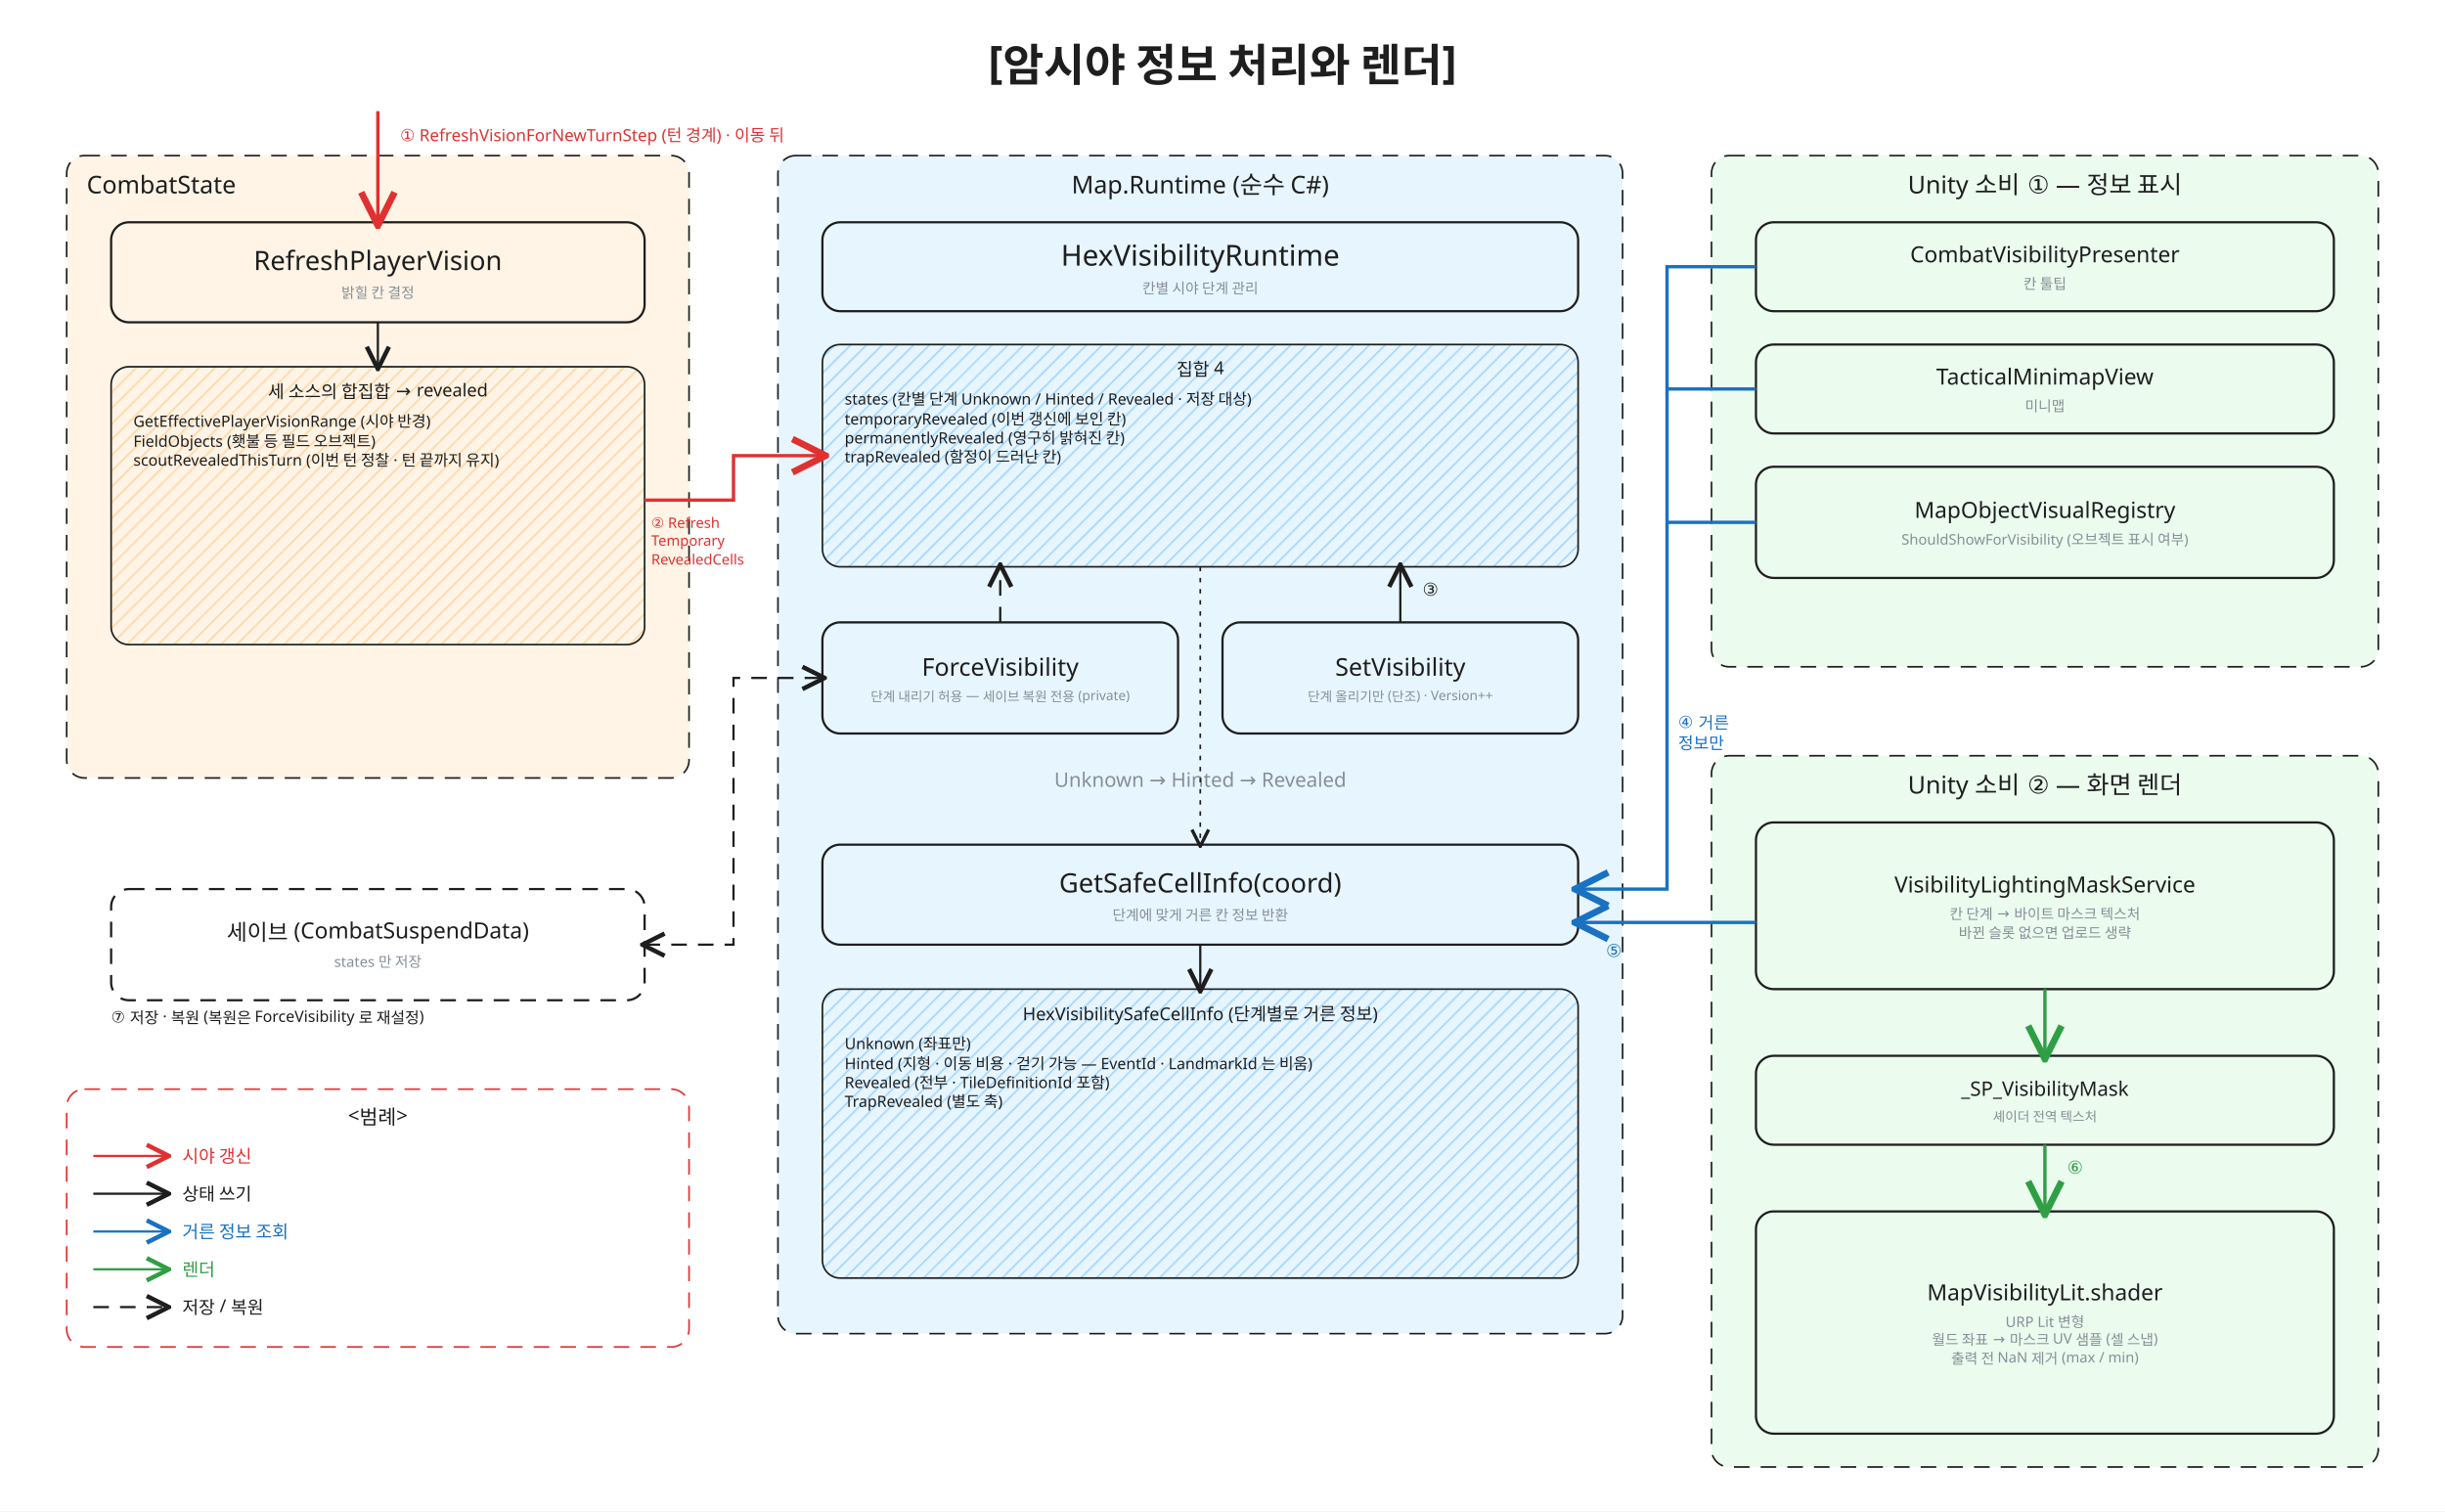
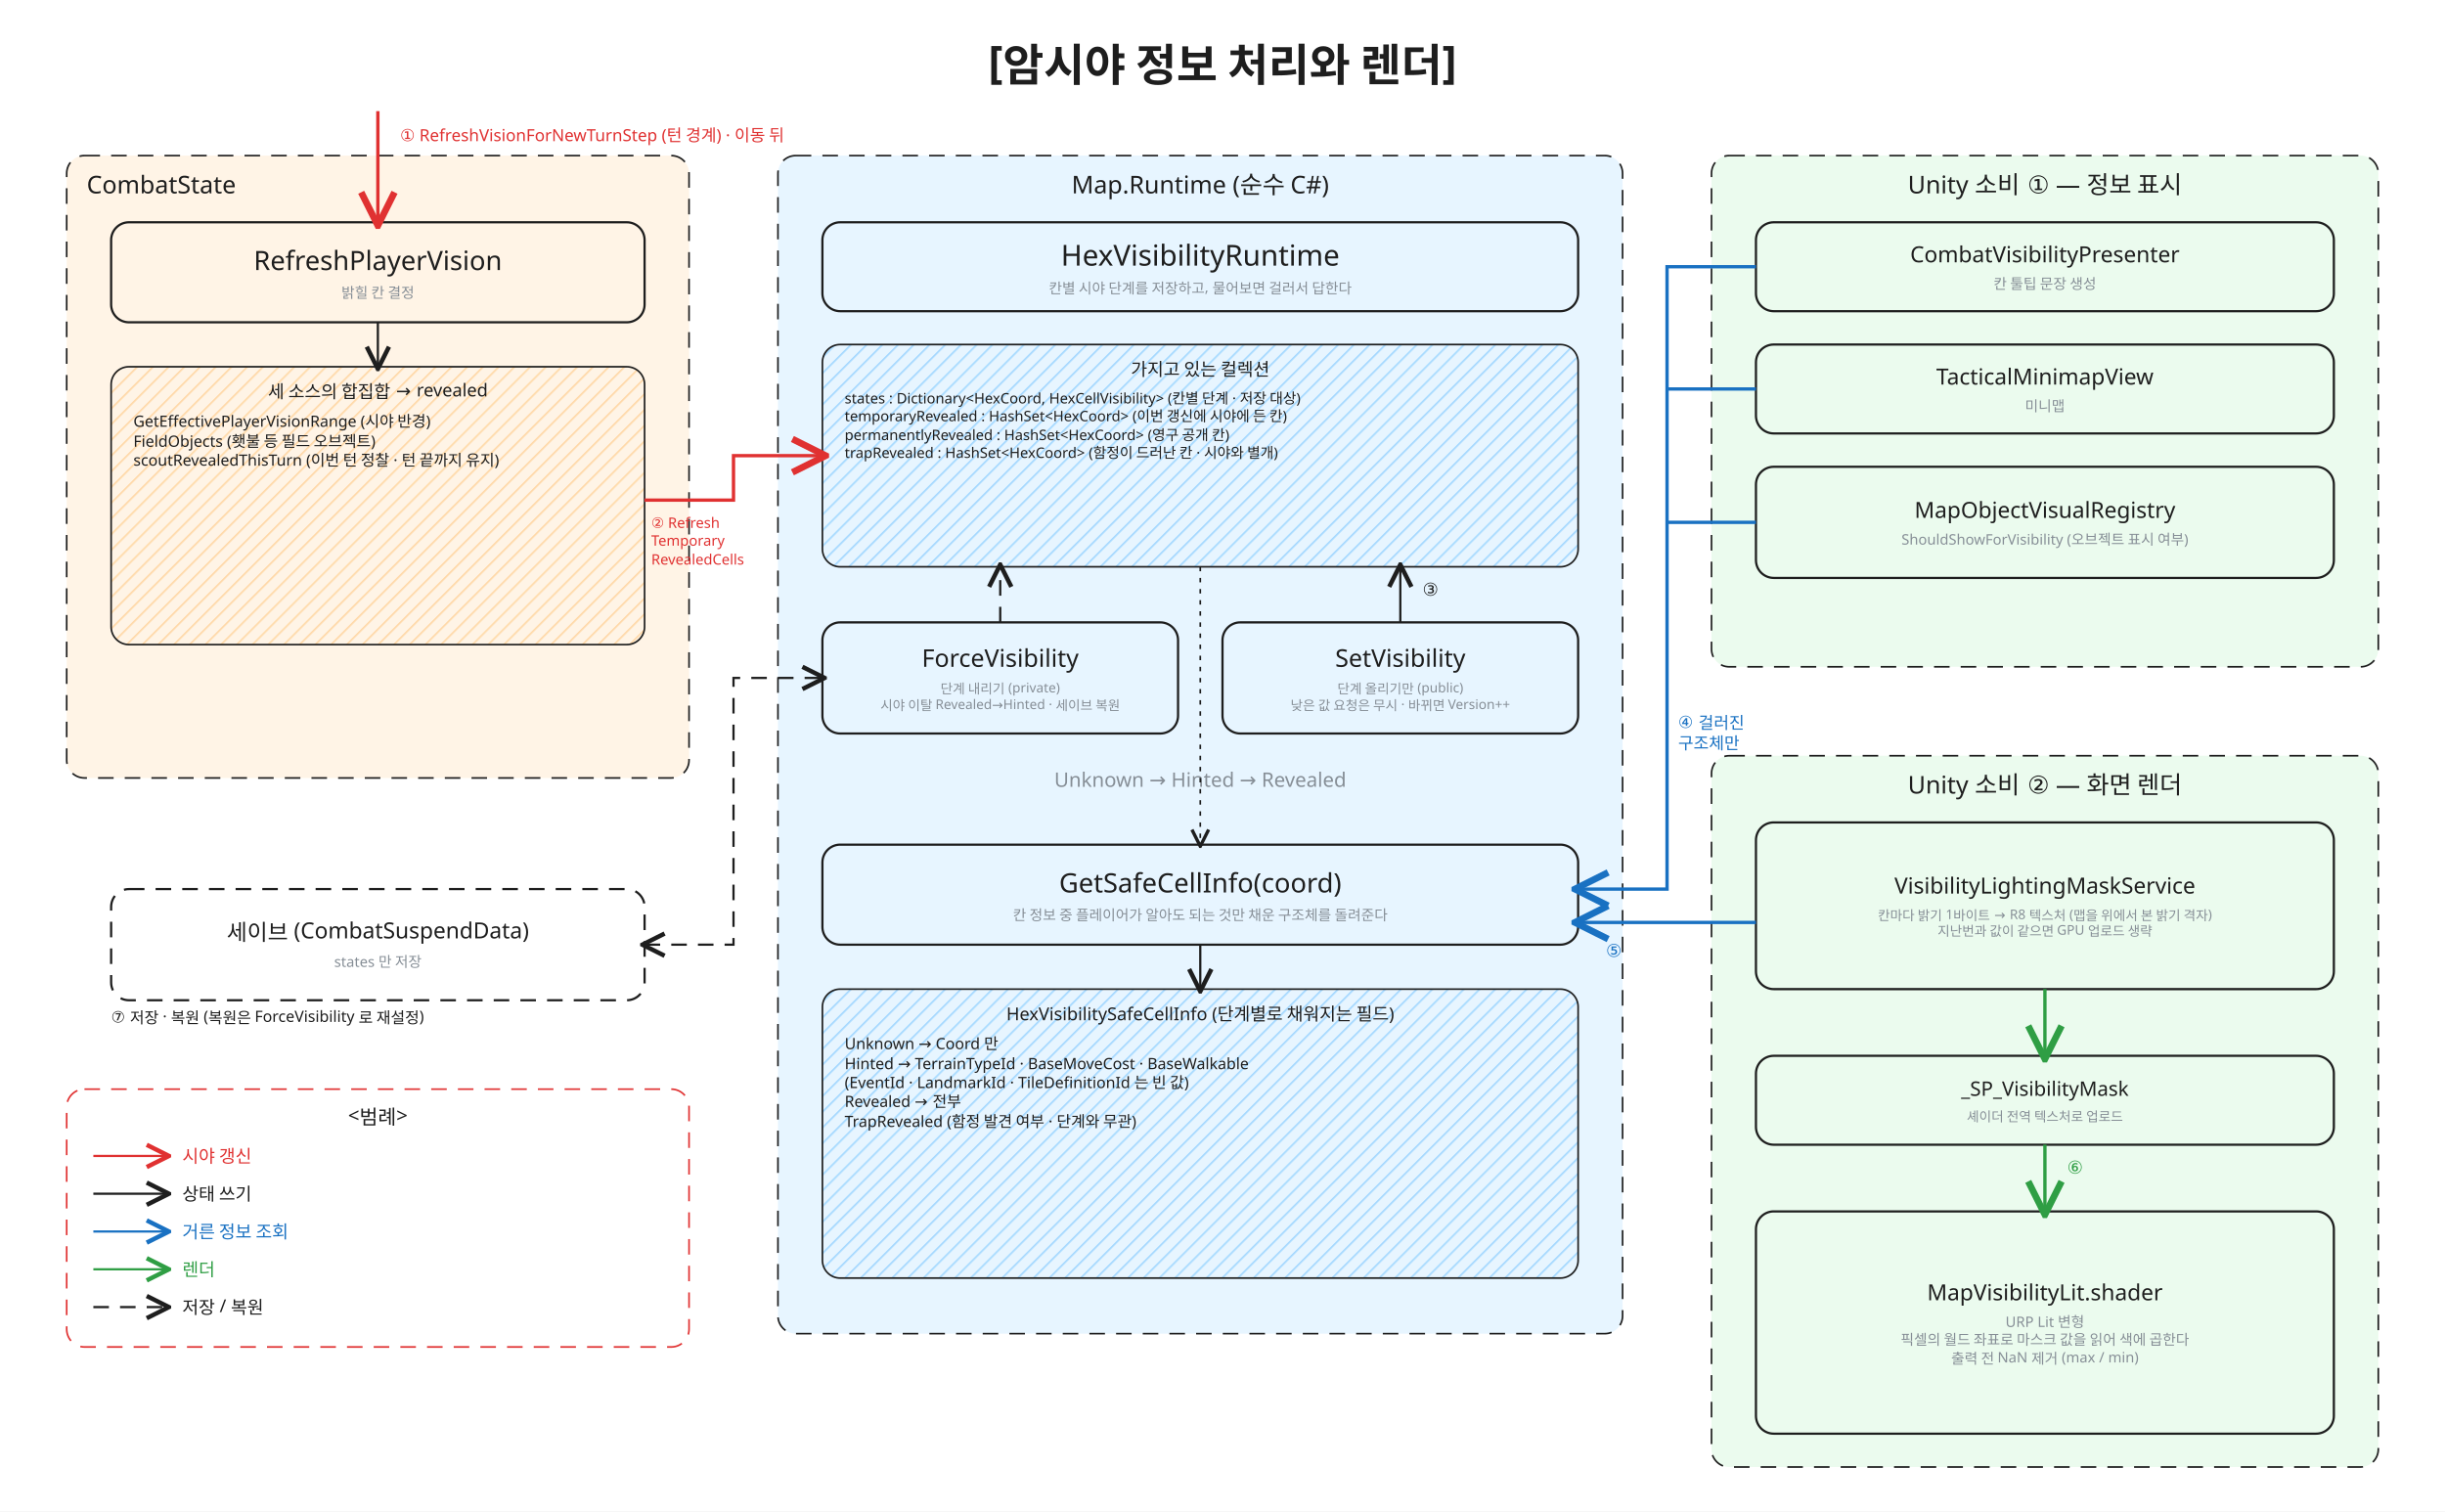
<svg xmlns="http://www.w3.org/2000/svg" width="2200" height="1360" viewBox="0 0 2200 1360">
  <defs>
    <pattern id="hffd8a8" patternUnits="userSpaceOnUse" width="10" height="10" patternTransform="rotate(45)">
      <line x1="0" y1="0" x2="0" y2="10" stroke="#ffd8a8" stroke-width="3" />
    </pattern>
    <pattern id="ha5d8ff" patternUnits="userSpaceOnUse" width="10" height="10" patternTransform="rotate(45)">
      <line x1="0" y1="0" x2="0" y2="10" stroke="#a5d8ff" stroke-width="3" />
    </pattern>
    <marker id="ah1e1e1e" markerWidth="12" markerHeight="12" refX="10" refY="6" orient="auto">
      <path d="M1,1 L11,6 L1,11" fill="none" stroke="#1e1e1e" stroke-width="2" />
    </marker>
    <marker id="as1e1e1e" markerWidth="12" markerHeight="12" refX="2" refY="6" orient="auto">
      <path d="M11,1 L1,6 L11,11" fill="none" stroke="#1e1e1e" stroke-width="2" />
    </marker>
    <marker id="ahe03131" markerWidth="12" markerHeight="12" refX="10" refY="6" orient="auto">
      <path d="M1,1 L11,6 L1,11" fill="none" stroke="#e03131" stroke-width="2" />
    </marker>
    <marker id="ase03131" markerWidth="12" markerHeight="12" refX="2" refY="6" orient="auto">
      <path d="M11,1 L1,6 L11,11" fill="none" stroke="#e03131" stroke-width="2" />
    </marker>
    <marker id="ah1971c2" markerWidth="12" markerHeight="12" refX="10" refY="6" orient="auto">
      <path d="M1,1 L11,6 L1,11" fill="none" stroke="#1971c2" stroke-width="2" />
    </marker>
    <marker id="as1971c2" markerWidth="12" markerHeight="12" refX="2" refY="6" orient="auto">
      <path d="M11,1 L1,6 L11,11" fill="none" stroke="#1971c2" stroke-width="2" />
    </marker>
    <marker id="ah2f9e44" markerWidth="12" markerHeight="12" refX="10" refY="6" orient="auto">
      <path d="M1,1 L11,6 L1,11" fill="none" stroke="#2f9e44" stroke-width="2" />
    </marker>
    <marker id="as2f9e44" markerWidth="12" markerHeight="12" refX="2" refY="6" orient="auto">
      <path d="M11,1 L1,6 L11,11" fill="none" stroke="#2f9e44" stroke-width="2" />
    </marker>
  </defs>
  <rect width="100%" height="100%" fill="#ffffff" />
  <text x="1100" y="70" font-size="40" fill="#1e1e1e" text-anchor="middle" font-family="Virgil, 'Segoe Print', 'Comic Sans MS', 'Apple SD Gothic Neo', 'Noto Sans KR', sans-serif" font-weight="bold">[암시야 정보 처리와 렌더]</text>
  <rect x="60" y="140" width="560" height="560" rx="16" fill="#fff4e6" stroke="#1e1e1e" stroke-width="1.5" stroke-dasharray="14,10" />
  <text x="78" y="174" font-size="22" fill="#1e1e1e" text-anchor="start" font-family="Virgil, 'Segoe Print', 'Comic Sans MS', 'Apple SD Gothic Neo', 'Noto Sans KR', sans-serif" font-weight="normal">CombatState</text>
  <rect x="100" y="200" width="480" height="90" rx="16" fill="none" stroke="#1e1e1e" stroke-width="2" />
  <text x="340" y="243" font-size="24" fill="#1e1e1e" text-anchor="middle" font-family="Virgil, 'Segoe Print', 'Comic Sans MS', 'Apple SD Gothic Neo', 'Noto Sans KR', sans-serif" font-weight="normal">RefreshPlayerVision</text>
  <text x="340" y="268" font-size="13" fill="#868e96" text-anchor="middle" font-family="Virgil, 'Segoe Print', 'Comic Sans MS', 'Apple SD Gothic Neo', 'Noto Sans KR', sans-serif" font-weight="normal">밝힐 칸 결정</text>
  <rect x="100" y="330" width="480" height="250" rx="16" fill="url(#hffd8a8)" stroke="#1e1e1e" stroke-width="1.5" />
  <text x="340" y="358" font-size="16" fill="#1e1e1e" text-anchor="middle" font-family="Virgil, 'Segoe Print', 'Comic Sans MS', 'Apple SD Gothic Neo', 'Noto Sans KR', sans-serif" font-weight="normal">세 소스의 합집합 → revealed</text>
  <text x="120" y="384" font-size="14" fill="#1e1e1e" text-anchor="start" font-family="Virgil, 'Segoe Print', 'Comic Sans MS', 'Apple SD Gothic Neo', 'Noto Sans KR', sans-serif" font-weight="normal">GetEffectivePlayerVisionRange  (시야 반경)</text>
  <text x="120" y="402" font-size="14" fill="#1e1e1e" text-anchor="start" font-family="Virgil, 'Segoe Print', 'Comic Sans MS', 'Apple SD Gothic Neo', 'Noto Sans KR', sans-serif" font-weight="normal">FieldObjects  (횃불 등 필드 오브젝트)</text>
  <text x="120" y="419" font-size="14" fill="#1e1e1e" text-anchor="start" font-family="Virgil, 'Segoe Print', 'Comic Sans MS', 'Apple SD Gothic Neo', 'Noto Sans KR', sans-serif" font-weight="normal">scoutRevealedThisTurn  (이번 턴 정찰 · 턴 끝까지 유지)</text>
  <polyline points="340,290 340,330" fill="none" stroke="#1e1e1e" stroke-width="2" marker-end="url(#ah1e1e1e)" />
  <polyline points="340,100 340,200" fill="none" stroke="#e03131" stroke-width="3" marker-end="url(#ahe03131)" />
  <text x="360" y="127" font-size="15" fill="#e03131" text-anchor="start" font-family="Virgil, 'Segoe Print', 'Comic Sans MS', 'Apple SD Gothic Neo', 'Noto Sans KR', sans-serif" font-weight="normal">① RefreshVisionForNewTurnStep (턴 경계) · 이동 뒤</text>
  <rect x="700" y="140" width="760" height="1060" rx="16" fill="#e7f5ff" stroke="#1e1e1e" stroke-width="1.5" stroke-dasharray="14,10" />
  <text x="1080" y="174" font-size="22" fill="#1e1e1e" text-anchor="middle" font-family="Virgil, 'Segoe Print', 'Comic Sans MS', 'Apple SD Gothic Neo', 'Noto Sans KR', sans-serif" font-weight="normal">Map.Runtime (순수 C#)</text>
  <rect x="740" y="200" width="680" height="80" rx="16" fill="none" stroke="#1e1e1e" stroke-width="2" />
  <text x="1080" y="239" font-size="26" fill="#1e1e1e" text-anchor="middle" font-family="Virgil, 'Segoe Print', 'Comic Sans MS', 'Apple SD Gothic Neo', 'Noto Sans KR', sans-serif" font-weight="normal">HexVisibilityRuntime</text>
-   <text x="1080" y="264" font-size="13" fill="#868e96" text-anchor="middle" font-family="Virgil, 'Segoe Print', 'Comic Sans MS', 'Apple SD Gothic Neo', 'Noto Sans KR', sans-serif" font-weight="normal">칸별 시야 단계 관리</text>
+   <text x="1080" y="264" font-size="13" fill="#868e96" text-anchor="middle" font-family="Virgil, 'Segoe Print', 'Comic Sans MS', 'Apple SD Gothic Neo', 'Noto Sans KR', sans-serif" font-weight="normal">칸별 시야 단계를 저장하고, 물어보면 걸러서 답한다</text>
  <rect x="740" y="310" width="680" height="200" rx="16" fill="url(#ha5d8ff)" stroke="#1e1e1e" stroke-width="1.5" />
-   <text x="1080" y="338" font-size="16" fill="#1e1e1e" text-anchor="middle" font-family="Virgil, 'Segoe Print', 'Comic Sans MS', 'Apple SD Gothic Neo', 'Noto Sans KR', sans-serif" font-weight="normal">집합 4</text>
-   <text x="760" y="364" font-size="14" fill="#1e1e1e" text-anchor="start" font-family="Virgil, 'Segoe Print', 'Comic Sans MS', 'Apple SD Gothic Neo', 'Noto Sans KR', sans-serif" font-weight="normal">states  (칸별 단계 Unknown / Hinted / Revealed · 저장 대상)</text>
-   <text x="760" y="382" font-size="14" fill="#1e1e1e" text-anchor="start" font-family="Virgil, 'Segoe Print', 'Comic Sans MS', 'Apple SD Gothic Neo', 'Noto Sans KR', sans-serif" font-weight="normal">temporaryRevealed  (이번 갱신에 보인 칸)</text>
-   <text x="760" y="399" font-size="14" fill="#1e1e1e" text-anchor="start" font-family="Virgil, 'Segoe Print', 'Comic Sans MS', 'Apple SD Gothic Neo', 'Noto Sans KR', sans-serif" font-weight="normal">permanentlyRevealed  (영구히 밝혀진 칸)</text>
-   <text x="760" y="416" font-size="14" fill="#1e1e1e" text-anchor="start" font-family="Virgil, 'Segoe Print', 'Comic Sans MS', 'Apple SD Gothic Neo', 'Noto Sans KR', sans-serif" font-weight="normal">trapRevealed  (함정이 드러난 칸)</text>
+   <text x="1080" y="338" font-size="16" fill="#1e1e1e" text-anchor="middle" font-family="Virgil, 'Segoe Print', 'Comic Sans MS', 'Apple SD Gothic Neo', 'Noto Sans KR', sans-serif" font-weight="normal">가지고 있는 컬렉션</text>
+   <text x="760" y="363" font-size="13" fill="#1e1e1e" text-anchor="start" font-family="Virgil, 'Segoe Print', 'Comic Sans MS', 'Apple SD Gothic Neo', 'Noto Sans KR', sans-serif" font-weight="normal">states : Dictionary&lt;HexCoord, HexCellVisibility&gt;  (칸별 단계 · 저장 대상)</text>
+   <text x="760" y="379" font-size="13" fill="#1e1e1e" text-anchor="start" font-family="Virgil, 'Segoe Print', 'Comic Sans MS', 'Apple SD Gothic Neo', 'Noto Sans KR', sans-serif" font-weight="normal">temporaryRevealed : HashSet&lt;HexCoord&gt;  (이번 갱신에 시야에 든 칸)</text>
+   <text x="760" y="396" font-size="13" fill="#1e1e1e" text-anchor="start" font-family="Virgil, 'Segoe Print', 'Comic Sans MS', 'Apple SD Gothic Neo', 'Noto Sans KR', sans-serif" font-weight="normal">permanentlyRevealed : HashSet&lt;HexCoord&gt;  (영구 공개 칸)</text>
+   <text x="760" y="412" font-size="13" fill="#1e1e1e" text-anchor="start" font-family="Virgil, 'Segoe Print', 'Comic Sans MS', 'Apple SD Gothic Neo', 'Noto Sans KR', sans-serif" font-weight="normal">trapRevealed : HashSet&lt;HexCoord&gt;  (함정이 드러난 칸 · 시야와 별개)</text>
  <rect x="740" y="560" width="320" height="100" rx="16" fill="none" stroke="#1e1e1e" stroke-width="2" />
-   <text x="900" y="608" font-size="22" fill="#1e1e1e" text-anchor="middle" font-family="Virgil, 'Segoe Print', 'Comic Sans MS', 'Apple SD Gothic Neo', 'Noto Sans KR', sans-serif" font-weight="normal">ForceVisibility</text>
-   <text x="900" y="631" font-size="12" fill="#868e96" text-anchor="middle" font-family="Virgil, 'Segoe Print', 'Comic Sans MS', 'Apple SD Gothic Neo', 'Noto Sans KR', sans-serif" font-weight="normal">단계 내리기 허용 — 세이브 복원 전용 (private)</text>
+   <text x="900" y="600" font-size="22" fill="#1e1e1e" text-anchor="middle" font-family="Virgil, 'Segoe Print', 'Comic Sans MS', 'Apple SD Gothic Neo', 'Noto Sans KR', sans-serif" font-weight="normal">ForceVisibility</text>
+   <text x="900" y="624" font-size="12" fill="#868e96" text-anchor="middle" font-family="Virgil, 'Segoe Print', 'Comic Sans MS', 'Apple SD Gothic Neo', 'Noto Sans KR', sans-serif" font-weight="normal">단계 내리기 (private)</text>
+   <text x="900" y="639" font-size="12" fill="#868e96" text-anchor="middle" font-family="Virgil, 'Segoe Print', 'Comic Sans MS', 'Apple SD Gothic Neo', 'Noto Sans KR', sans-serif" font-weight="normal">시야 이탈 Revealed→Hinted · 세이브 복원</text>
  <rect x="1100" y="560" width="320" height="100" rx="16" fill="none" stroke="#1e1e1e" stroke-width="2" />
-   <text x="1260" y="608" font-size="22" fill="#1e1e1e" text-anchor="middle" font-family="Virgil, 'Segoe Print', 'Comic Sans MS', 'Apple SD Gothic Neo', 'Noto Sans KR', sans-serif" font-weight="normal">SetVisibility</text>
-   <text x="1260" y="631" font-size="12" fill="#868e96" text-anchor="middle" font-family="Virgil, 'Segoe Print', 'Comic Sans MS', 'Apple SD Gothic Neo', 'Noto Sans KR', sans-serif" font-weight="normal">단계 올리기만 (단조) · Version++</text>
+   <text x="1260" y="600" font-size="22" fill="#1e1e1e" text-anchor="middle" font-family="Virgil, 'Segoe Print', 'Comic Sans MS', 'Apple SD Gothic Neo', 'Noto Sans KR', sans-serif" font-weight="normal">SetVisibility</text>
+   <text x="1260" y="624" font-size="12" fill="#868e96" text-anchor="middle" font-family="Virgil, 'Segoe Print', 'Comic Sans MS', 'Apple SD Gothic Neo', 'Noto Sans KR', sans-serif" font-weight="normal">단계 올리기만 (public)</text>
+   <text x="1260" y="639" font-size="12" fill="#868e96" text-anchor="middle" font-family="Virgil, 'Segoe Print', 'Comic Sans MS', 'Apple SD Gothic Neo', 'Noto Sans KR', sans-serif" font-weight="normal">낮은 값 요청은 무시 · 바뀌면 Version++</text>
  <polyline points="900,560 900,510" fill="none" stroke="#1e1e1e" stroke-width="2" stroke-dasharray="14,10" marker-end="url(#ah1e1e1e)" />
  <polyline points="1260,560 1260,510" fill="none" stroke="#1e1e1e" stroke-width="2" marker-end="url(#ah1e1e1e)" />
  <text x="1280" y="536" font-size="16" fill="#1e1e1e" text-anchor="start" font-family="Virgil, 'Segoe Print', 'Comic Sans MS', 'Apple SD Gothic Neo', 'Noto Sans KR', sans-serif" font-weight="normal">③</text>
  <text x="1080" y="708" font-size="18" fill="#868e96" text-anchor="middle" font-family="Virgil, 'Segoe Print', 'Comic Sans MS', 'Apple SD Gothic Neo', 'Noto Sans KR', sans-serif" font-weight="normal">Unknown  →  Hinted  →  Revealed</text>
  <rect x="740" y="760" width="680" height="90" rx="16" fill="none" stroke="#1e1e1e" stroke-width="2" />
  <text x="1080" y="803" font-size="24" fill="#1e1e1e" text-anchor="middle" font-family="Virgil, 'Segoe Print', 'Comic Sans MS', 'Apple SD Gothic Neo', 'Noto Sans KR', sans-serif" font-weight="normal">GetSafeCellInfo(coord)</text>
-   <text x="1080" y="828" font-size="13" fill="#868e96" text-anchor="middle" font-family="Virgil, 'Segoe Print', 'Comic Sans MS', 'Apple SD Gothic Neo', 'Noto Sans KR', sans-serif" font-weight="normal">단계에 맞게 거른 칸 정보 반환</text>
+   <text x="1080" y="828" font-size="13" fill="#868e96" text-anchor="middle" font-family="Virgil, 'Segoe Print', 'Comic Sans MS', 'Apple SD Gothic Neo', 'Noto Sans KR', sans-serif" font-weight="normal">칸 정보 중 플레이어가 알아도 되는 것만 채운 구조체를 돌려준다</text>
  <rect x="740" y="890" width="680" height="260" rx="16" fill="url(#ha5d8ff)" stroke="#1e1e1e" stroke-width="1.5" />
-   <text x="1080" y="918" font-size="16" fill="#1e1e1e" text-anchor="middle" font-family="Virgil, 'Segoe Print', 'Comic Sans MS', 'Apple SD Gothic Neo', 'Noto Sans KR', sans-serif" font-weight="normal">HexVisibilitySafeCellInfo (단계별로 거른 정보)</text>
-   <text x="760" y="944" font-size="14" fill="#1e1e1e" text-anchor="start" font-family="Virgil, 'Segoe Print', 'Comic Sans MS', 'Apple SD Gothic Neo', 'Noto Sans KR', sans-serif" font-weight="normal">Unknown  (좌표만)</text>
-   <text x="760" y="962" font-size="14" fill="#1e1e1e" text-anchor="start" font-family="Virgil, 'Segoe Print', 'Comic Sans MS', 'Apple SD Gothic Neo', 'Noto Sans KR', sans-serif" font-weight="normal">Hinted  (지형 · 이동 비용 · 걷기 가능 — EventId · LandmarkId 는 비움)</text>
-   <text x="760" y="979" font-size="14" fill="#1e1e1e" text-anchor="start" font-family="Virgil, 'Segoe Print', 'Comic Sans MS', 'Apple SD Gothic Neo', 'Noto Sans KR', sans-serif" font-weight="normal">Revealed  (전부 · TileDefinitionId 포함)</text>
-   <text x="760" y="996" font-size="14" fill="#1e1e1e" text-anchor="start" font-family="Virgil, 'Segoe Print', 'Comic Sans MS', 'Apple SD Gothic Neo', 'Noto Sans KR', sans-serif" font-weight="normal">TrapRevealed  (별도 축)</text>
+   <text x="1080" y="918" font-size="16" fill="#1e1e1e" text-anchor="middle" font-family="Virgil, 'Segoe Print', 'Comic Sans MS', 'Apple SD Gothic Neo', 'Noto Sans KR', sans-serif" font-weight="normal">HexVisibilitySafeCellInfo (단계별로 채워지는 필드)</text>
+   <text x="760" y="944" font-size="14" fill="#1e1e1e" text-anchor="start" font-family="Virgil, 'Segoe Print', 'Comic Sans MS', 'Apple SD Gothic Neo', 'Noto Sans KR', sans-serif" font-weight="normal">Unknown  →  Coord 만</text>
+   <text x="760" y="962" font-size="14" fill="#1e1e1e" text-anchor="start" font-family="Virgil, 'Segoe Print', 'Comic Sans MS', 'Apple SD Gothic Neo', 'Noto Sans KR', sans-serif" font-weight="normal">Hinted  →  TerrainTypeId · BaseMoveCost · BaseWalkable</text>
+   <text x="760" y="979" font-size="14" fill="#1e1e1e" text-anchor="start" font-family="Virgil, 'Segoe Print', 'Comic Sans MS', 'Apple SD Gothic Neo', 'Noto Sans KR', sans-serif" font-weight="normal">              (EventId · LandmarkId · TileDefinitionId 는 빈 값)</text>
+   <text x="760" y="996" font-size="14" fill="#1e1e1e" text-anchor="start" font-family="Virgil, 'Segoe Print', 'Comic Sans MS', 'Apple SD Gothic Neo', 'Noto Sans KR', sans-serif" font-weight="normal">Revealed  →  전부</text>
+   <text x="760" y="1014" font-size="14" fill="#1e1e1e" text-anchor="start" font-family="Virgil, 'Segoe Print', 'Comic Sans MS', 'Apple SD Gothic Neo', 'Noto Sans KR', sans-serif" font-weight="normal">TrapRevealed  (함정 발견 여부 · 단계와 무관)</text>
  <polyline points="1080,850 1080,890" fill="none" stroke="#1e1e1e" stroke-width="2" marker-end="url(#ah1e1e1e)" />
  <polyline points="1080,510 1080,760" fill="none" stroke="#1e1e1e" stroke-width="1.5" stroke-dasharray="4,6" marker-end="url(#ah1e1e1e)" />
  <polyline points="580,450 660,450 660,410 740,410" fill="none" stroke="#e03131" stroke-width="3" marker-end="url(#ahe03131)" />
  <text x="586" y="475" font-size="13" fill="#e03131" text-anchor="start" font-family="Virgil, 'Segoe Print', 'Comic Sans MS', 'Apple SD Gothic Neo', 'Noto Sans KR', sans-serif" font-weight="normal">② Refresh</text>
  <text x="586" y="491" font-size="13" fill="#e03131" text-anchor="start" font-family="Virgil, 'Segoe Print', 'Comic Sans MS', 'Apple SD Gothic Neo', 'Noto Sans KR', sans-serif" font-weight="normal">Temporary</text>
  <text x="586" y="508" font-size="13" fill="#e03131" text-anchor="start" font-family="Virgil, 'Segoe Print', 'Comic Sans MS', 'Apple SD Gothic Neo', 'Noto Sans KR', sans-serif" font-weight="normal">RevealedCells</text>
  <rect x="1540" y="140" width="600" height="460" rx="16" fill="#ebfbee" stroke="#1e1e1e" stroke-width="1.5" stroke-dasharray="14,10" />
  <text x="1840" y="174" font-size="22" fill="#1e1e1e" text-anchor="middle" font-family="Virgil, 'Segoe Print', 'Comic Sans MS', 'Apple SD Gothic Neo', 'Noto Sans KR', sans-serif" font-weight="normal">Unity 소비 ① — 정보 표시</text>
  <rect x="1580" y="200" width="520" height="80" rx="16" fill="none" stroke="#1e1e1e" stroke-width="2" />
  <text x="1840" y="236" font-size="20" fill="#1e1e1e" text-anchor="middle" font-family="Virgil, 'Segoe Print', 'Comic Sans MS', 'Apple SD Gothic Neo', 'Noto Sans KR', sans-serif" font-weight="normal">CombatVisibilityPresenter</text>
-   <text x="1840" y="260" font-size="13" fill="#868e96" text-anchor="middle" font-family="Virgil, 'Segoe Print', 'Comic Sans MS', 'Apple SD Gothic Neo', 'Noto Sans KR', sans-serif" font-weight="normal">칸 툴팁</text>
+   <text x="1840" y="260" font-size="13" fill="#868e96" text-anchor="middle" font-family="Virgil, 'Segoe Print', 'Comic Sans MS', 'Apple SD Gothic Neo', 'Noto Sans KR', sans-serif" font-weight="normal">칸 툴팁 문장 생성</text>
  <rect x="1580" y="310" width="520" height="80" rx="16" fill="none" stroke="#1e1e1e" stroke-width="2" />
  <text x="1840" y="346" font-size="20" fill="#1e1e1e" text-anchor="middle" font-family="Virgil, 'Segoe Print', 'Comic Sans MS', 'Apple SD Gothic Neo', 'Noto Sans KR', sans-serif" font-weight="normal">TacticalMinimapView</text>
  <text x="1840" y="370" font-size="13" fill="#868e96" text-anchor="middle" font-family="Virgil, 'Segoe Print', 'Comic Sans MS', 'Apple SD Gothic Neo', 'Noto Sans KR', sans-serif" font-weight="normal">미니맵</text>
  <rect x="1580" y="420" width="520" height="100" rx="16" fill="none" stroke="#1e1e1e" stroke-width="2" />
  <text x="1840" y="466" font-size="20" fill="#1e1e1e" text-anchor="middle" font-family="Virgil, 'Segoe Print', 'Comic Sans MS', 'Apple SD Gothic Neo', 'Noto Sans KR', sans-serif" font-weight="normal">MapObjectVisualRegistry</text>
  <text x="1840" y="490" font-size="13" fill="#868e96" text-anchor="middle" font-family="Virgil, 'Segoe Print', 'Comic Sans MS', 'Apple SD Gothic Neo', 'Noto Sans KR', sans-serif" font-weight="normal">ShouldShowForVisibility (오브젝트 표시 여부)</text>
  <polyline points="1580,240 1500,240 1500,800 1420,800" fill="none" stroke="#1971c2" stroke-width="3" marker-end="url(#ah1971c2)" />
  <polyline points="1580,350 1500,350" fill="none" stroke="#1971c2" stroke-width="3" />
  <polyline points="1580,470 1500,470" fill="none" stroke="#1971c2" stroke-width="3" />
-   <text x="1510" y="655" font-size="15" fill="#1971c2" text-anchor="start" font-family="Virgil, 'Segoe Print', 'Comic Sans MS', 'Apple SD Gothic Neo', 'Noto Sans KR', sans-serif" font-weight="normal">④ 거른</text>
-   <text x="1510" y="674" font-size="15" fill="#1971c2" text-anchor="start" font-family="Virgil, 'Segoe Print', 'Comic Sans MS', 'Apple SD Gothic Neo', 'Noto Sans KR', sans-serif" font-weight="normal">정보만</text>
+   <text x="1510" y="655" font-size="15" fill="#1971c2" text-anchor="start" font-family="Virgil, 'Segoe Print', 'Comic Sans MS', 'Apple SD Gothic Neo', 'Noto Sans KR', sans-serif" font-weight="normal">④ 걸러진</text>
+   <text x="1510" y="674" font-size="15" fill="#1971c2" text-anchor="start" font-family="Virgil, 'Segoe Print', 'Comic Sans MS', 'Apple SD Gothic Neo', 'Noto Sans KR', sans-serif" font-weight="normal">구조체만</text>
  <rect x="1540" y="680" width="600" height="640" rx="16" fill="#ebfbee" stroke="#1e1e1e" stroke-width="1.5" stroke-dasharray="14,10" />
  <text x="1840" y="714" font-size="22" fill="#1e1e1e" text-anchor="middle" font-family="Virgil, 'Segoe Print', 'Comic Sans MS', 'Apple SD Gothic Neo', 'Noto Sans KR', sans-serif" font-weight="normal">Unity 소비 ② — 화면 렌더</text>
  <rect x="1580" y="740" width="520" height="150" rx="16" fill="none" stroke="#1e1e1e" stroke-width="2" />
-   <text x="1840" y="803" font-size="20" fill="#1e1e1e" text-anchor="middle" font-family="Virgil, 'Segoe Print', 'Comic Sans MS', 'Apple SD Gothic Neo', 'Noto Sans KR', sans-serif" font-weight="normal">VisibilityLightingMaskService</text>
-   <text x="1840" y="827" font-size="13" fill="#868e96" text-anchor="middle" font-family="Virgil, 'Segoe Print', 'Comic Sans MS', 'Apple SD Gothic Neo', 'Noto Sans KR', sans-serif" font-weight="normal">칸 단계 → 바이트 마스크 텍스처</text>
-   <text x="1840" y="844" font-size="13" fill="#868e96" text-anchor="middle" font-family="Virgil, 'Segoe Print', 'Comic Sans MS', 'Apple SD Gothic Neo', 'Noto Sans KR', sans-serif" font-weight="normal">바뀐 슬롯 없으면 업로드 생략</text>
+   <text x="1840" y="804" font-size="20" fill="#1e1e1e" text-anchor="middle" font-family="Virgil, 'Segoe Print', 'Comic Sans MS', 'Apple SD Gothic Neo', 'Noto Sans KR', sans-serif" font-weight="normal">VisibilityLightingMaskService</text>
+   <text x="1840" y="828" font-size="12" fill="#868e96" text-anchor="middle" font-family="Virgil, 'Segoe Print', 'Comic Sans MS', 'Apple SD Gothic Neo', 'Noto Sans KR', sans-serif" font-weight="normal">칸마다 밝기 1바이트 → R8 텍스처 (맵을 위에서 본 밝기 격자)</text>
+   <text x="1840" y="842" font-size="12" fill="#868e96" text-anchor="middle" font-family="Virgil, 'Segoe Print', 'Comic Sans MS', 'Apple SD Gothic Neo', 'Noto Sans KR', sans-serif" font-weight="normal">지난번과 값이 같으면 GPU 업로드 생략</text>
  <rect x="1580" y="950" width="520" height="80" rx="16" fill="none" stroke="#1e1e1e" stroke-width="2" />
  <text x="1840" y="986" font-size="18" fill="#1e1e1e" text-anchor="middle" font-family="Virgil, 'Segoe Print', 'Comic Sans MS', 'Apple SD Gothic Neo', 'Noto Sans KR', sans-serif" font-weight="normal">_SP_VisibilityMask</text>
-   <text x="1840" y="1009" font-size="12" fill="#868e96" text-anchor="middle" font-family="Virgil, 'Segoe Print', 'Comic Sans MS', 'Apple SD Gothic Neo', 'Noto Sans KR', sans-serif" font-weight="normal">셰이더 전역 텍스처</text>
+   <text x="1840" y="1009" font-size="12" fill="#868e96" text-anchor="middle" font-family="Virgil, 'Segoe Print', 'Comic Sans MS', 'Apple SD Gothic Neo', 'Noto Sans KR', sans-serif" font-weight="normal">셰이더 전역 텍스처로 업로드</text>
  <rect x="1580" y="1090" width="520" height="200" rx="16" fill="none" stroke="#1e1e1e" stroke-width="2" />
  <text x="1840" y="1170" font-size="20" fill="#1e1e1e" text-anchor="middle" font-family="Virgil, 'Segoe Print', 'Comic Sans MS', 'Apple SD Gothic Neo', 'Noto Sans KR', sans-serif" font-weight="normal">MapVisibilityLit.shader</text>
  <text x="1840" y="1194" font-size="13" fill="#868e96" text-anchor="middle" font-family="Virgil, 'Segoe Print', 'Comic Sans MS', 'Apple SD Gothic Neo', 'Noto Sans KR', sans-serif" font-weight="normal">URP Lit 변형</text>
-   <text x="1840" y="1210" font-size="13" fill="#868e96" text-anchor="middle" font-family="Virgil, 'Segoe Print', 'Comic Sans MS', 'Apple SD Gothic Neo', 'Noto Sans KR', sans-serif" font-weight="normal">월드 좌표 → 마스크 UV 샘플 (셀 스냅)</text>
+   <text x="1840" y="1210" font-size="13" fill="#868e96" text-anchor="middle" font-family="Virgil, 'Segoe Print', 'Comic Sans MS', 'Apple SD Gothic Neo', 'Noto Sans KR', sans-serif" font-weight="normal">픽셀의 월드 좌표로 마스크 값을 읽어 색에 곱한다</text>
  <text x="1840" y="1227" font-size="13" fill="#868e96" text-anchor="middle" font-family="Virgil, 'Segoe Print', 'Comic Sans MS', 'Apple SD Gothic Neo', 'Noto Sans KR', sans-serif" font-weight="normal">출력 전 NaN 제거 (max / min)</text>
  <polyline points="1580,830 1420,830" fill="none" stroke="#1971c2" stroke-width="3" marker-end="url(#ah1971c2)" />
  <text x="1445" y="861" font-size="16" fill="#1971c2" text-anchor="start" font-family="Virgil, 'Segoe Print', 'Comic Sans MS', 'Apple SD Gothic Neo', 'Noto Sans KR', sans-serif" font-weight="normal">⑤</text>
  <polyline points="1840,890 1840,950" fill="none" stroke="#2f9e44" stroke-width="3" marker-end="url(#ah2f9e44)" />
  <polyline points="1840,1030 1840,1090" fill="none" stroke="#2f9e44" stroke-width="3" marker-end="url(#ah2f9e44)" />
  <text x="1860" y="1056" font-size="16" fill="#2f9e44" text-anchor="start" font-family="Virgil, 'Segoe Print', 'Comic Sans MS', 'Apple SD Gothic Neo', 'Noto Sans KR', sans-serif" font-weight="normal">⑥</text>
  <rect x="100" y="800" width="480" height="100" rx="16" fill="none" stroke="#1e1e1e" stroke-width="2" stroke-dasharray="14,10" />
  <text x="340" y="846" font-size="20" fill="#1e1e1e" text-anchor="middle" font-family="Virgil, 'Segoe Print', 'Comic Sans MS', 'Apple SD Gothic Neo', 'Noto Sans KR', sans-serif" font-weight="normal">세이브 (CombatSuspendData)</text>
  <text x="340" y="870" font-size="13" fill="#868e96" text-anchor="middle" font-family="Virgil, 'Segoe Print', 'Comic Sans MS', 'Apple SD Gothic Neo', 'Noto Sans KR', sans-serif" font-weight="normal">states 만 저장</text>
  <polyline points="580,850 660,850 660,610 740,610" fill="none" stroke="#1e1e1e" stroke-width="2" stroke-dasharray="14,10" marker-end="url(#ah1e1e1e)" marker-start="url(#as1e1e1e)" />
  <text x="100" y="920" font-size="14" fill="#1e1e1e" text-anchor="start" font-family="Virgil, 'Segoe Print', 'Comic Sans MS', 'Apple SD Gothic Neo', 'Noto Sans KR', sans-serif" font-weight="normal">⑦ 저장 · 복원 (복원은 ForceVisibility 로 재설정)</text>
  <rect x="60" y="980" width="560" height="232.0" rx="16" fill="none" stroke="#e03131" stroke-width="1.5" stroke-dasharray="14,10" />
  <text x="340" y="1010" font-size="18" fill="#1e1e1e" text-anchor="middle" font-family="Virgil, 'Segoe Print', 'Comic Sans MS', 'Apple SD Gothic Neo', 'Noto Sans KR', sans-serif" font-weight="normal">&lt;범례&gt;</text>
  <polyline points="84,1040.1 150,1040.1" fill="none" stroke="#e03131" stroke-width="2" marker-end="url(#ahe03131)" />
  <text x="164" y="1046" font-size="16" fill="#e03131" text-anchor="start" font-family="Virgil, 'Segoe Print', 'Comic Sans MS', 'Apple SD Gothic Neo', 'Noto Sans KR', sans-serif" font-weight="normal">시야 갱신</text>
  <polyline points="84,1074.1 150,1074.1" fill="none" stroke="#1e1e1e" stroke-width="2" marker-end="url(#ah1e1e1e)" />
  <text x="164" y="1080" font-size="16" fill="#1e1e1e" text-anchor="start" font-family="Virgil, 'Segoe Print', 'Comic Sans MS', 'Apple SD Gothic Neo', 'Noto Sans KR', sans-serif" font-weight="normal">상태 쓰기</text>
  <polyline points="84,1108.1 150,1108.1" fill="none" stroke="#1971c2" stroke-width="2" marker-end="url(#ah1971c2)" />
  <text x="164" y="1114" font-size="16" fill="#1971c2" text-anchor="start" font-family="Virgil, 'Segoe Print', 'Comic Sans MS', 'Apple SD Gothic Neo', 'Noto Sans KR', sans-serif" font-weight="normal">거른 정보 조회</text>
  <polyline points="84,1142.1 150,1142.1" fill="none" stroke="#2f9e44" stroke-width="2" marker-end="url(#ah2f9e44)" />
  <text x="164" y="1148" font-size="16" fill="#2f9e44" text-anchor="start" font-family="Virgil, 'Segoe Print', 'Comic Sans MS', 'Apple SD Gothic Neo', 'Noto Sans KR', sans-serif" font-weight="normal">렌더</text>
  <polyline points="84,1176.1 150,1176.1" fill="none" stroke="#1e1e1e" stroke-width="2" stroke-dasharray="14,10" marker-end="url(#ah1e1e1e)" />
  <text x="164" y="1182" font-size="16" fill="#1e1e1e" text-anchor="start" font-family="Virgil, 'Segoe Print', 'Comic Sans MS', 'Apple SD Gothic Neo', 'Noto Sans KR', sans-serif" font-weight="normal">저장 / 복원</text>
</svg>
